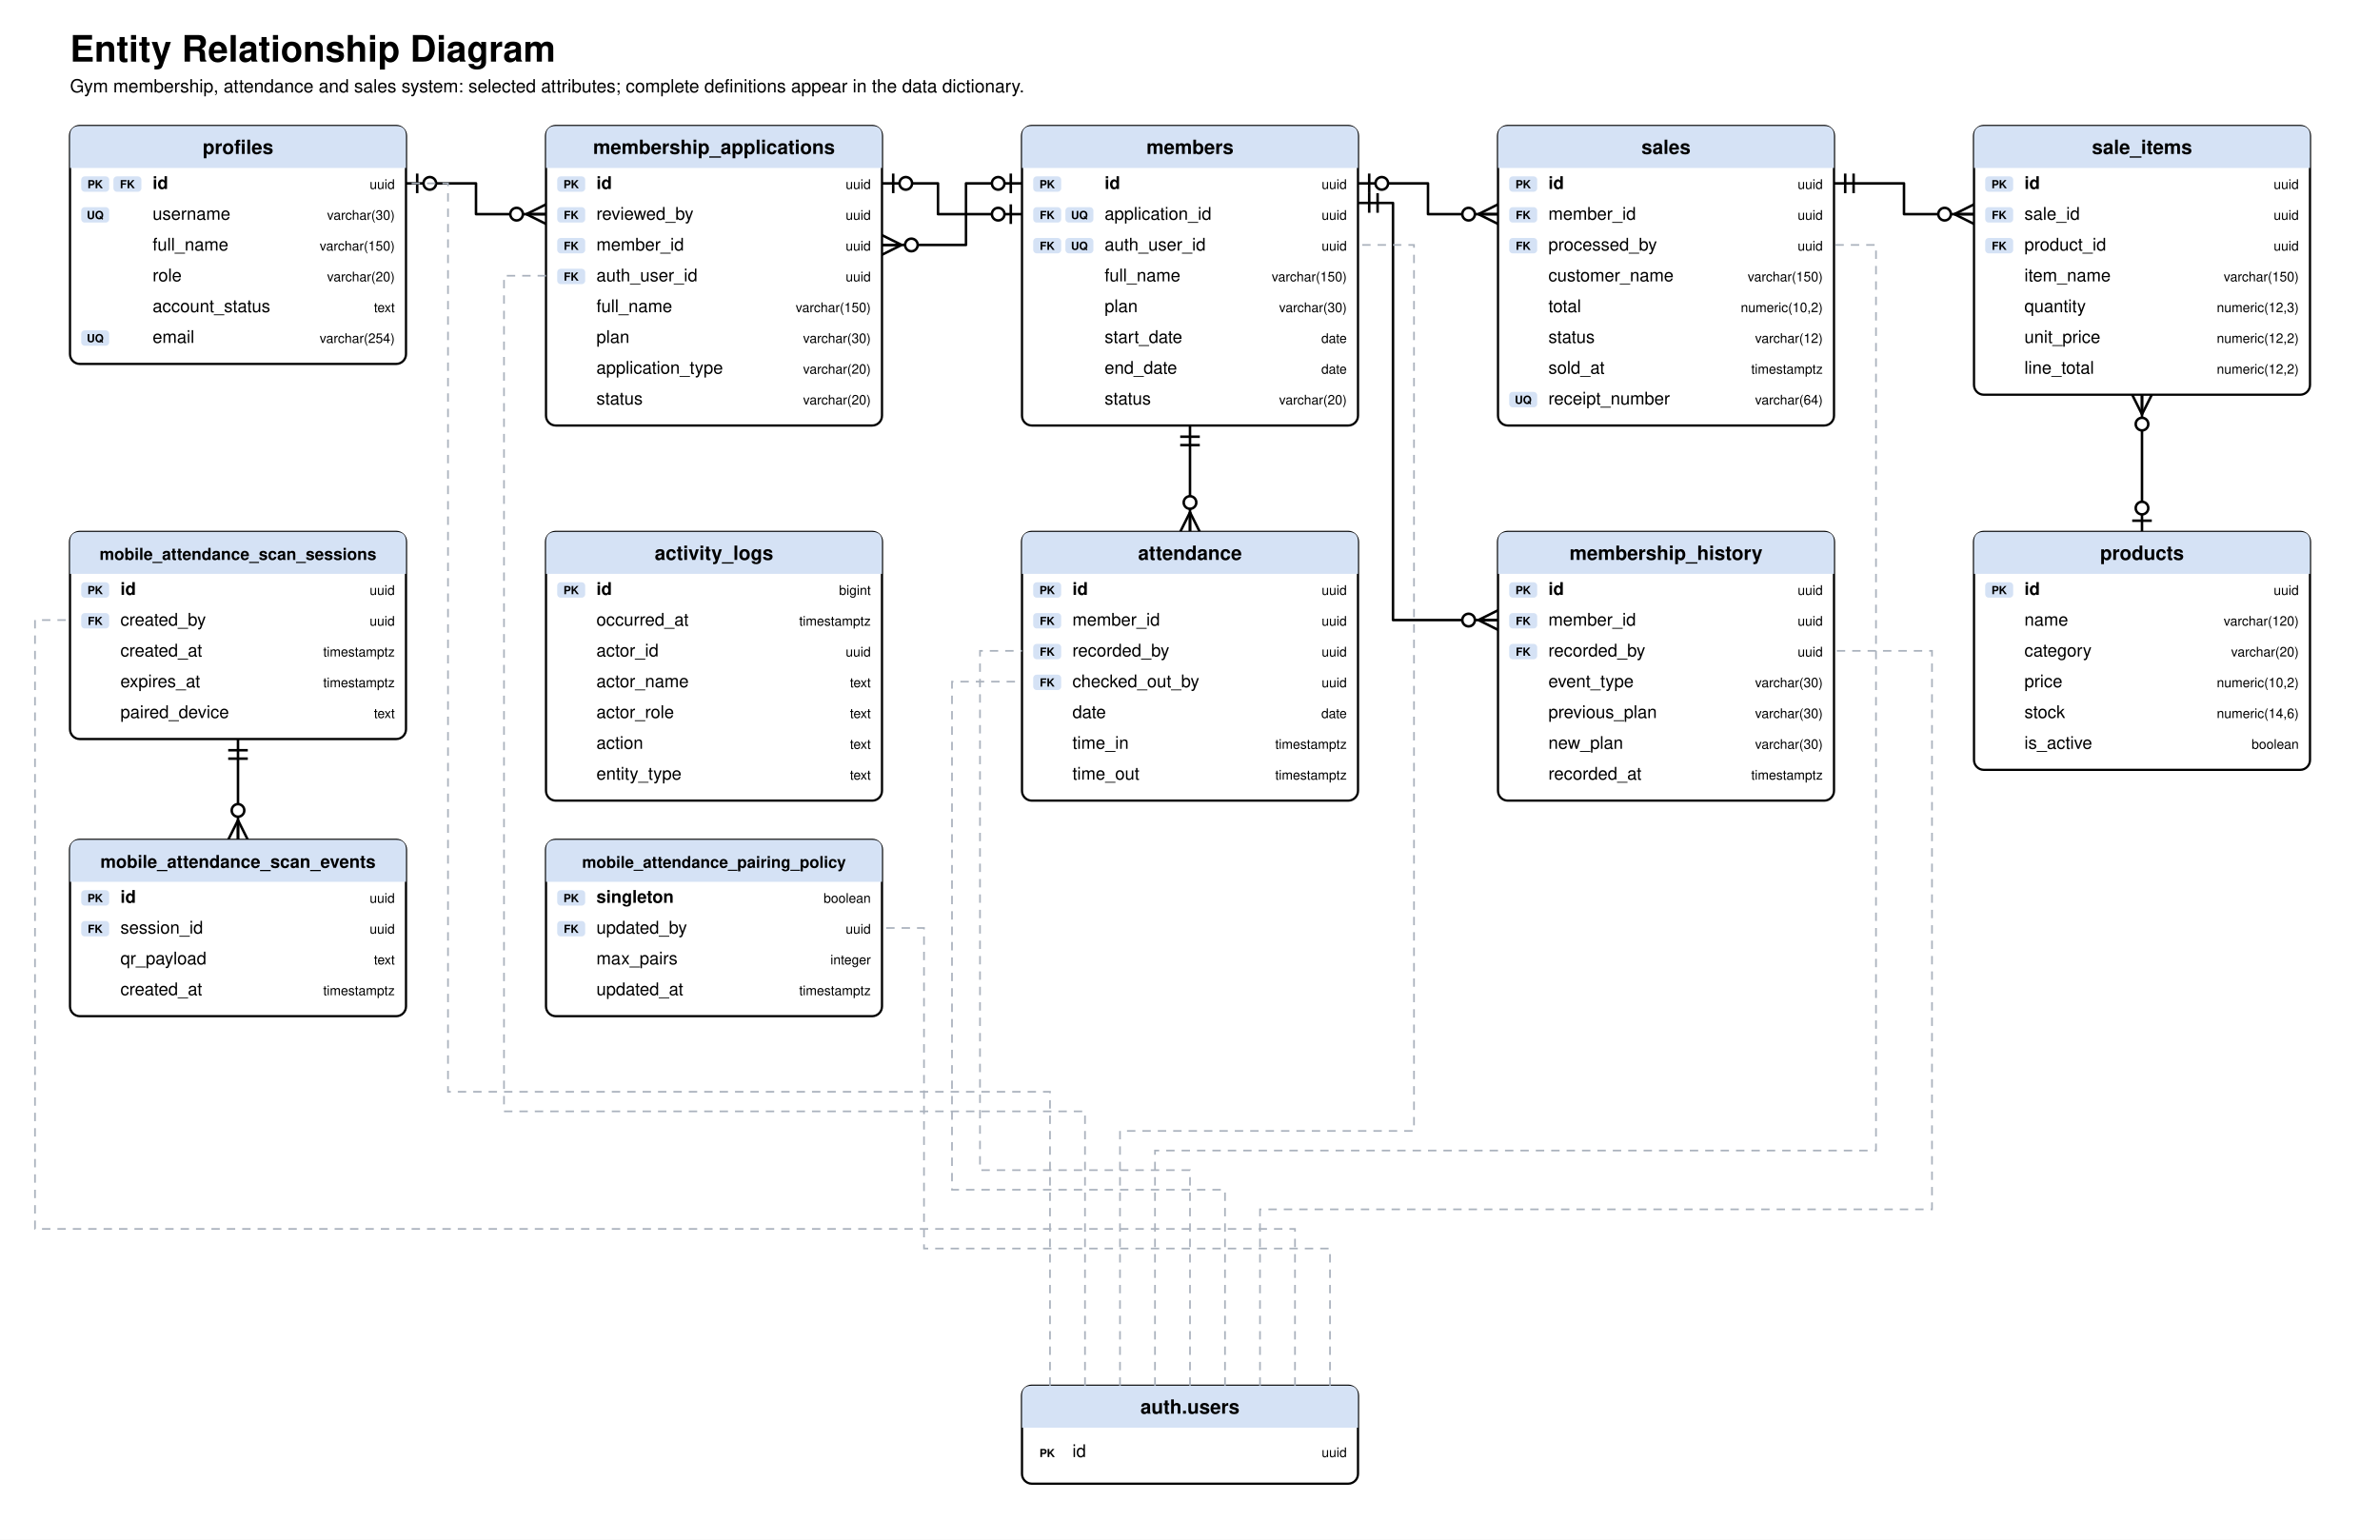
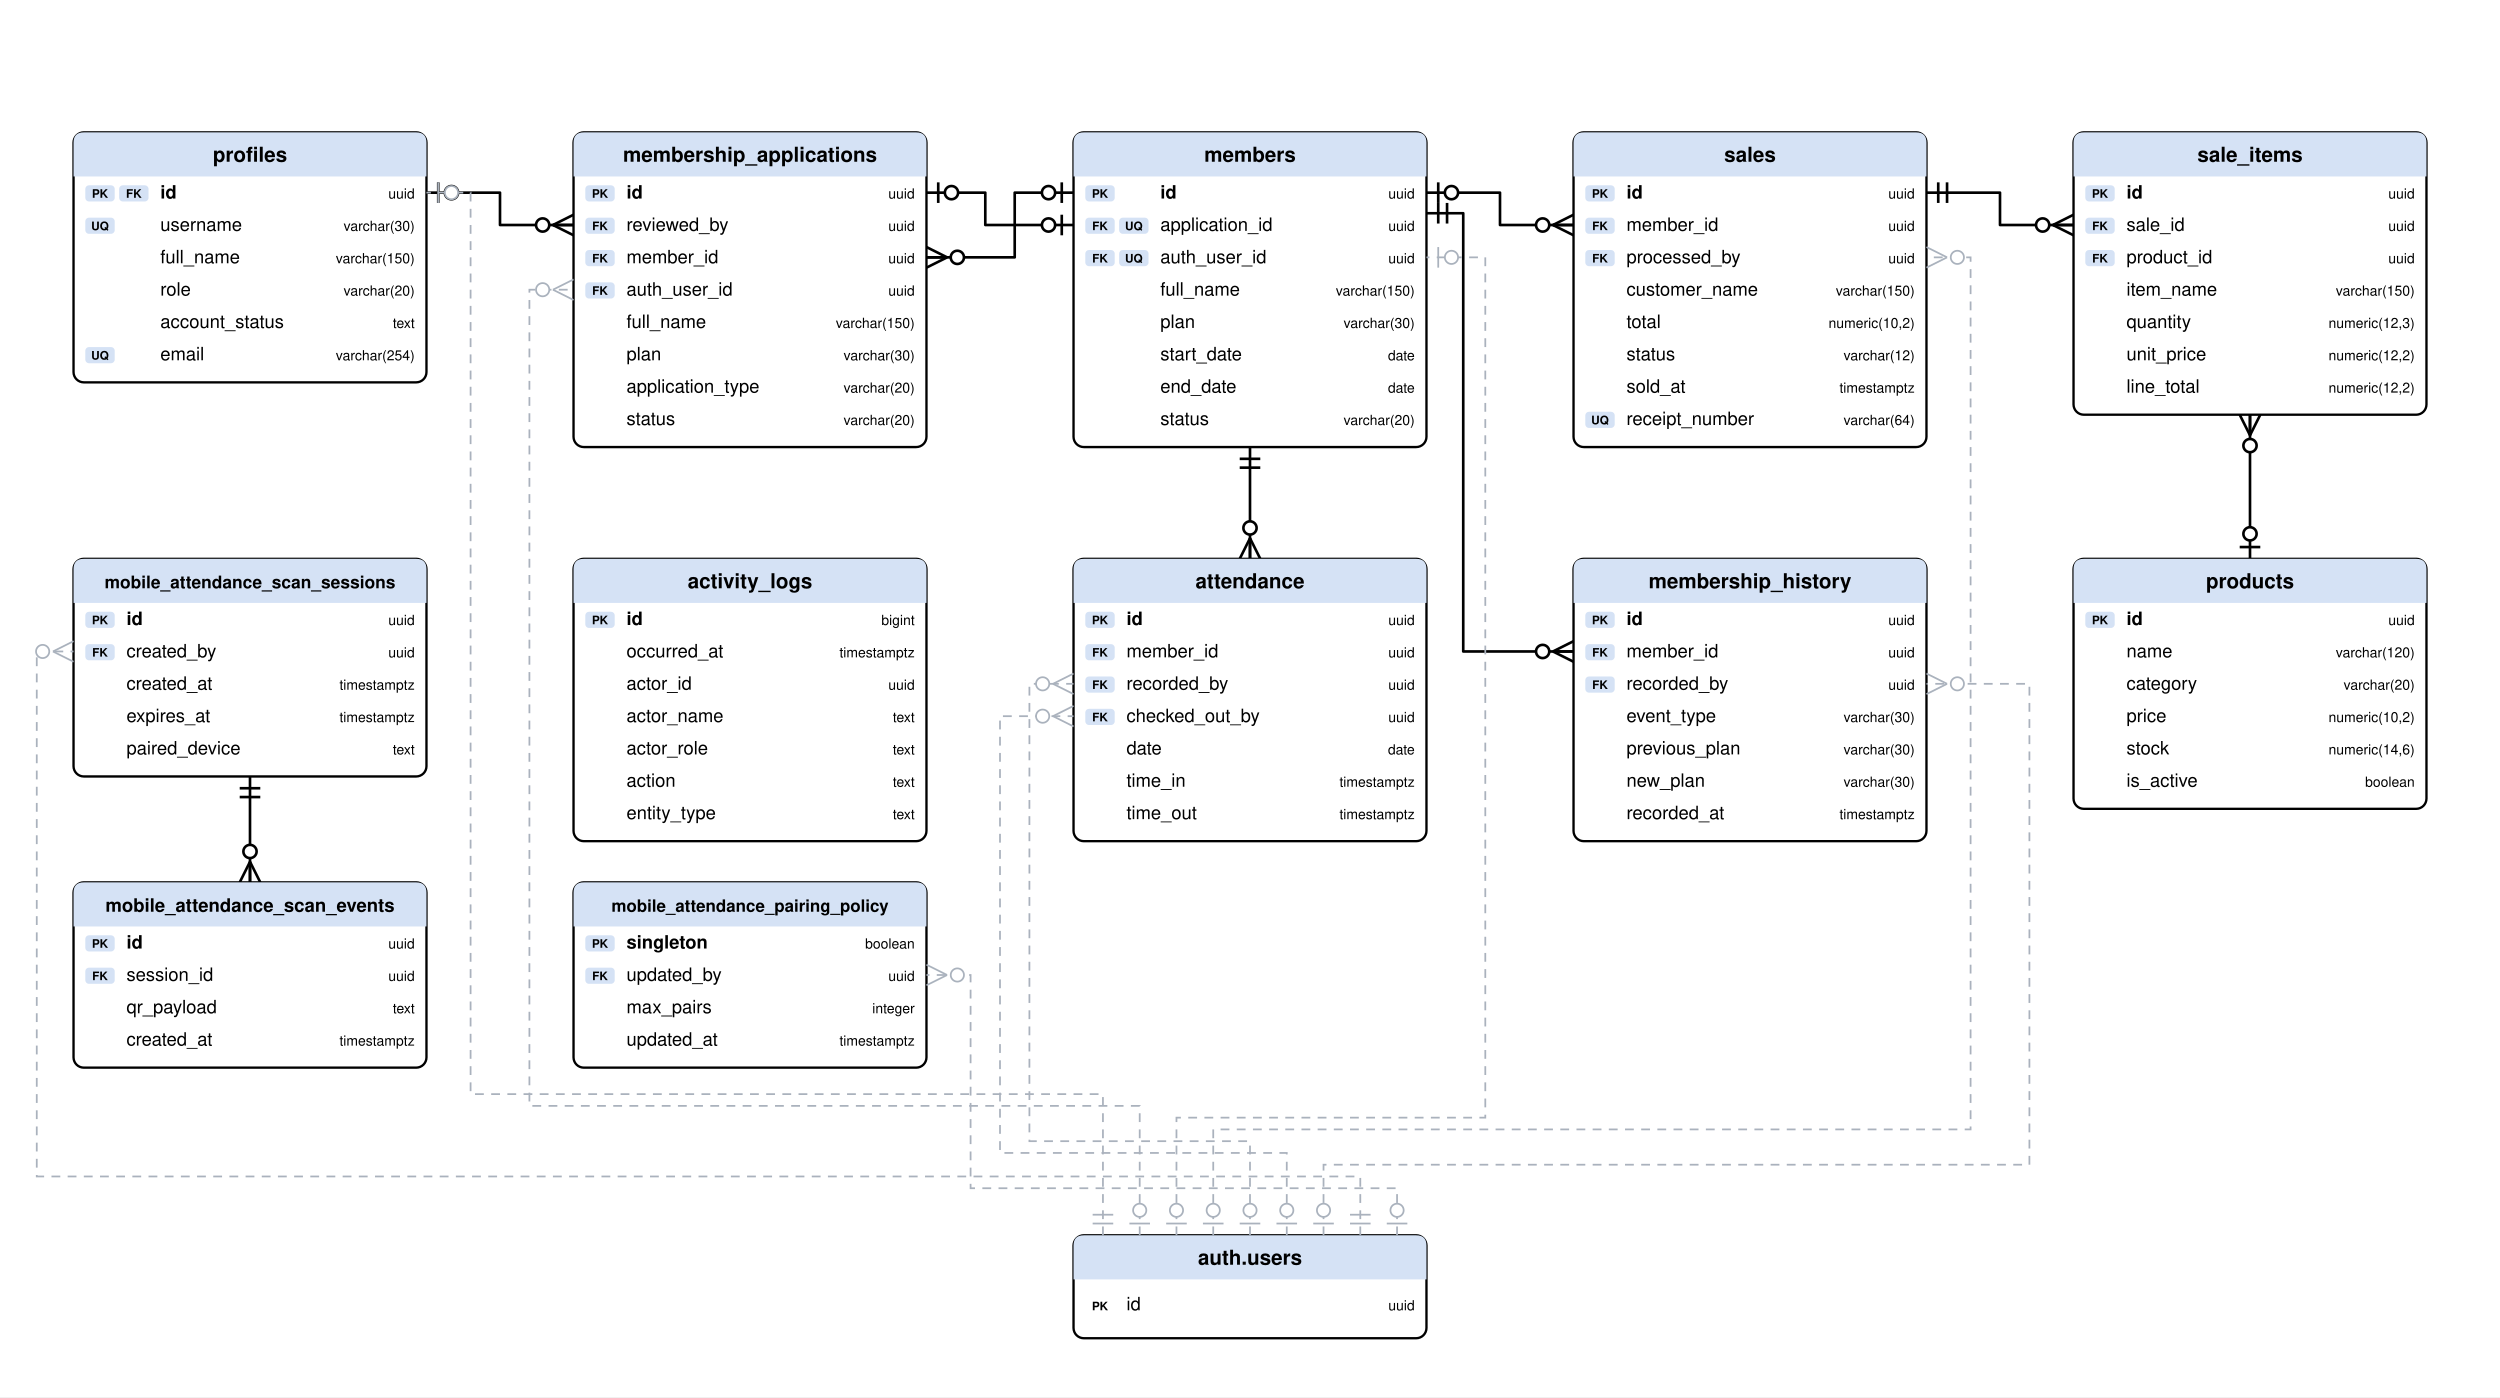
- <svg xmlns="http://www.w3.org/2000/svg" viewBox="0 0 1700 1100" width="1700" height="1100" font-family="Helvetica, Arial, DejaVu Sans, sans-serif">
-   <rect width="1700" height="1100" fill="#fff" />
-   <text x="50" y="44" font-size="26" font-weight="700" fill="#000000">Entity Relationship Diagram</text>
-   <text x="50" y="66" font-size="13" fill="#000000">Gym membership, attendance and sales system: selected attributes; complete definitions appear in the data dictionary.</text>
+ <svg xmlns="http://www.w3.org/2000/svg" viewBox="0 0 1700 950" width="1700" height="950" font-family="Helvetica, Arial, DejaVu Sans, sans-serif">
+   <rect width="1700" height="950" fill="#fff" />
  <path d="M 290 131.0 L 340 131.0 L 340 153.0 L 390 153.0" fill="none" stroke="#000000" stroke-width="1.8" stroke-linejoin="round" />
  <line x1="298.0" y1="124.0" x2="298.0" y2="138.0" stroke="#000000" stroke-width="1.8" />
  <circle cx="307.0" cy="131.0" r="4.5" fill="#fff" stroke="#000000" stroke-width="1.8" />
  <line x1="376.0" y1="153.0" x2="390.0" y2="160.0" stroke="#000000" stroke-width="1.8" />
  <line x1="376.0" y1="153.0" x2="390.0" y2="146.0" stroke="#000000" stroke-width="1.8" />
  <line x1="376.0" y1="153.0" x2="390.0" y2="153.0" stroke="#000000" stroke-width="1.8" />
  <circle cx="369.0" cy="153.0" r="4.5" fill="#fff" stroke="#000000" stroke-width="1.8" />
  <path d="M 630 131.0 L 670 131.0 L 670 153.0 L 730 153.0" fill="none" stroke="#000000" stroke-width="1.8" stroke-linejoin="round" />
  <line x1="638.0" y1="124.0" x2="638.0" y2="138.0" stroke="#000000" stroke-width="1.8" />
  <circle cx="647.0" cy="131.0" r="4.5" fill="#fff" stroke="#000000" stroke-width="1.8" />
  <line x1="722.0" y1="160.0" x2="722.0" y2="146.0" stroke="#000000" stroke-width="1.8" />
  <circle cx="713.0" cy="153.0" r="4.5" fill="#fff" stroke="#000000" stroke-width="1.8" />
  <path d="M 730 131.0 L 690 131.0 L 690 175.0 L 630 175.0" fill="none" stroke="#000000" stroke-width="1.8" stroke-linejoin="round" />
  <line x1="722.0" y1="138.0" x2="722.0" y2="124.0" stroke="#000000" stroke-width="1.8" />
  <circle cx="713.0" cy="131.0" r="4.5" fill="#fff" stroke="#000000" stroke-width="1.8" />
  <line x1="644.0" y1="175.0" x2="630.0" y2="168.0" stroke="#000000" stroke-width="1.8" />
  <line x1="644.0" y1="175.0" x2="630.0" y2="182.0" stroke="#000000" stroke-width="1.8" />
  <line x1="644.0" y1="175.0" x2="630.0" y2="175.0" stroke="#000000" stroke-width="1.8" />
  <circle cx="651.0" cy="175.0" r="4.5" fill="#fff" stroke="#000000" stroke-width="1.8" />
  <path d="M 970 131.0 L 1020 131.0 L 1020 153.0 L 1070 153.0" fill="none" stroke="#000000" stroke-width="1.8" stroke-linejoin="round" />
  <line x1="978.0" y1="124.0" x2="978.0" y2="138.0" stroke="#000000" stroke-width="1.8" />
  <circle cx="987.0" cy="131.0" r="4.5" fill="#fff" stroke="#000000" stroke-width="1.8" />
  <line x1="1056.0" y1="153.0" x2="1070.0" y2="160.0" stroke="#000000" stroke-width="1.8" />
  <line x1="1056.0" y1="153.0" x2="1070.0" y2="146.0" stroke="#000000" stroke-width="1.8" />
  <line x1="1056.0" y1="153.0" x2="1070.0" y2="153.0" stroke="#000000" stroke-width="1.8" />
  <circle cx="1049.0" cy="153.0" r="4.5" fill="#fff" stroke="#000000" stroke-width="1.8" />
  <path d="M 970 145 L 995 145 L 995 443 L 1070 443" fill="none" stroke="#000000" stroke-width="1.8" stroke-linejoin="round" />
  <line x1="978.0" y1="138" x2="978.0" y2="152" stroke="#000000" stroke-width="1.8" />
  <line x1="984.0" y1="138" x2="984.0" y2="152" stroke="#000000" stroke-width="1.8" />
  <line x1="1056.0" y1="443.0" x2="1070.0" y2="450.0" stroke="#000000" stroke-width="1.8" />
  <line x1="1056.0" y1="443.0" x2="1070.0" y2="436.0" stroke="#000000" stroke-width="1.8" />
  <line x1="1056.0" y1="443.0" x2="1070.0" y2="443.0" stroke="#000000" stroke-width="1.8" />
  <circle cx="1049.0" cy="443.0" r="4.5" fill="#fff" stroke="#000000" stroke-width="1.8" />
  <path d="M 850 304 L 850 380" fill="none" stroke="#000000" stroke-width="1.8" stroke-linejoin="round" />
  <line x1="857.0" y1="312.0" x2="843.0" y2="312.0" stroke="#000000" stroke-width="1.8" />
  <line x1="857.0" y1="318.0" x2="843.0" y2="318.0" stroke="#000000" stroke-width="1.8" />
  <line x1="850.0" y1="366.0" x2="843.0" y2="380.0" stroke="#000000" stroke-width="1.8" />
  <line x1="850.0" y1="366.0" x2="857.0" y2="380.0" stroke="#000000" stroke-width="1.8" />
  <line x1="850.0" y1="366.0" x2="850.0" y2="380.0" stroke="#000000" stroke-width="1.8" />
  <circle cx="850.0" cy="359.0" r="4.5" fill="#fff" stroke="#000000" stroke-width="1.8" />
  <path d="M 1310 131.0 L 1360 131.0 L 1360 153.0 L 1410 153.0" fill="none" stroke="#000000" stroke-width="1.8" stroke-linejoin="round" />
  <line x1="1318.0" y1="124.0" x2="1318.0" y2="138.0" stroke="#000000" stroke-width="1.8" />
  <line x1="1324.0" y1="124.0" x2="1324.0" y2="138.0" stroke="#000000" stroke-width="1.8" />
  <line x1="1396.0" y1="153.0" x2="1410.0" y2="160.0" stroke="#000000" stroke-width="1.8" />
  <line x1="1396.0" y1="153.0" x2="1410.0" y2="146.0" stroke="#000000" stroke-width="1.8" />
  <line x1="1396.0" y1="153.0" x2="1410.0" y2="153.0" stroke="#000000" stroke-width="1.8" />
  <circle cx="1389.0" cy="153.0" r="4.5" fill="#fff" stroke="#000000" stroke-width="1.8" />
  <path d="M 1530 380 L 1530 282" fill="none" stroke="#000000" stroke-width="1.8" stroke-linejoin="round" />
  <line x1="1523.0" y1="372.0" x2="1537.0" y2="372.0" stroke="#000000" stroke-width="1.8" />
  <circle cx="1530.0" cy="363.0" r="4.5" fill="#fff" stroke="#000000" stroke-width="1.8" />
  <line x1="1530.0" y1="296.0" x2="1537.0" y2="282.0" stroke="#000000" stroke-width="1.8" />
  <line x1="1530.0" y1="296.0" x2="1523.0" y2="282.0" stroke="#000000" stroke-width="1.8" />
  <line x1="1530.0" y1="296.0" x2="1530.0" y2="282.0" stroke="#000000" stroke-width="1.8" />
  <circle cx="1530.0" cy="303.0" r="4.5" fill="#fff" stroke="#000000" stroke-width="1.8" />
  <path d="M 170 528 L 170 600" fill="none" stroke="#000000" stroke-width="1.8" stroke-linejoin="round" />
  <line x1="177.0" y1="536.0" x2="163.0" y2="536.0" stroke="#000000" stroke-width="1.8" />
  <line x1="177.0" y1="542.0" x2="163.0" y2="542.0" stroke="#000000" stroke-width="1.8" />
  <line x1="170.0" y1="586.0" x2="163.0" y2="600.0" stroke="#000000" stroke-width="1.8" />
  <line x1="170.0" y1="586.0" x2="177.0" y2="600.0" stroke="#000000" stroke-width="1.8" />
  <line x1="170.0" y1="586.0" x2="170.0" y2="600.0" stroke="#000000" stroke-width="1.8" />
  <circle cx="170.0" cy="579.0" r="4.5" fill="#fff" stroke="#000000" stroke-width="1.8" />
  <rect x="53" y="93" width="240" height="170" rx="7" fill="#ffffff" opacity="0" />
  <rect x="50" y="90" width="240" height="170" rx="7" fill="#fff" stroke="#000000" stroke-width="1.6" />
  <path d="M 50 120 V 97 Q 50 90 57 90 H 283 Q 290 90 290 97 V 120 Z" fill="#d5e2f5" />
  <text x="170.0" y="110" font-size="14.0" font-weight="700" fill="#000000" text-anchor="middle">profiles</text>
  <rect x="58" y="126" width="20" height="11" rx="2.5" fill="#d5e2f5" />
  <text x="68" y="134.5" font-size="8" font-weight="700" fill="#000000" text-anchor="middle">PK</text>
  <rect x="81" y="126" width="20" height="11" rx="2.5" fill="#d5e2f5" />
  <text x="91" y="134.5" font-size="8" font-weight="700" fill="#000000" text-anchor="middle">FK</text>
  <text x="109" y="135" font-size="12.5" font-weight="700" fill="#000000">id</text>
  <text x="282" y="135" font-size="9.5" fill="#000000" text-anchor="end">uuid</text>
  <rect x="51" y="142" width="238" height="22" fill="#ffffff" />
  <rect x="58" y="148" width="20" height="11" rx="2.5" fill="#d5e2f5" />
  <text x="68" y="156.5" font-size="8" font-weight="700" fill="#000000" text-anchor="middle">UQ</text>
  <text x="109" y="157" font-size="12.5" font-weight="400" fill="#000000">username</text>
  <text x="282" y="157" font-size="9.5" fill="#000000" text-anchor="end">varchar(30)</text>
  <text x="109" y="179" font-size="12.5" font-weight="400" fill="#000000">full_name</text>
  <text x="282" y="179" font-size="9.5" fill="#000000" text-anchor="end">varchar(150)</text>
  <rect x="51" y="186" width="238" height="22" fill="#ffffff" />
  <text x="109" y="201" font-size="12.5" font-weight="400" fill="#000000">role</text>
  <text x="282" y="201" font-size="9.5" fill="#000000" text-anchor="end">varchar(20)</text>
  <text x="109" y="223" font-size="12.5" font-weight="400" fill="#000000">account_status</text>
  <text x="282" y="223" font-size="9.5" fill="#000000" text-anchor="end">text</text>
  <rect x="51" y="230" width="238" height="22" fill="#ffffff" />
  <text x="109" y="245" font-size="12.5" font-weight="400" fill="#000000">email</text>
  <text x="282" y="245" font-size="9.5" fill="#000000" text-anchor="end">varchar(254)</text>
  <rect x="393" y="93" width="240" height="214" rx="7" fill="#ffffff" opacity="0" />
  <rect x="390" y="90" width="240" height="214" rx="7" fill="#fff" stroke="#000000" stroke-width="1.6" />
  <path d="M 390 120 V 97 Q 390 90 397 90 H 623 Q 630 90 630 97 V 120 Z" fill="#d5e2f5" />
  <text x="510.0" y="110" font-size="14.0" font-weight="700" fill="#000000" text-anchor="middle">membership_applications</text>
  <rect x="398" y="126" width="20" height="11" rx="2.5" fill="#d5e2f5" />
  <text x="408" y="134.5" font-size="8" font-weight="700" fill="#000000" text-anchor="middle">PK</text>
  <text x="426" y="135" font-size="12.5" font-weight="700" fill="#000000">id</text>
  <text x="622" y="135" font-size="9.5" fill="#000000" text-anchor="end">uuid</text>
  <rect x="391" y="142" width="238" height="22" fill="#ffffff" />
  <rect x="398" y="148" width="20" height="11" rx="2.5" fill="#d5e2f5" />
  <text x="408" y="156.5" font-size="8" font-weight="700" fill="#000000" text-anchor="middle">FK</text>
  <text x="426" y="157" font-size="12.5" font-weight="400" fill="#000000">reviewed_by</text>
  <text x="622" y="157" font-size="9.5" fill="#000000" text-anchor="end">uuid</text>
  <rect x="398" y="170" width="20" height="11" rx="2.5" fill="#d5e2f5" />
  <text x="408" y="178.5" font-size="8" font-weight="700" fill="#000000" text-anchor="middle">FK</text>
  <text x="426" y="179" font-size="12.5" font-weight="400" fill="#000000">member_id</text>
  <text x="622" y="179" font-size="9.5" fill="#000000" text-anchor="end">uuid</text>
  <rect x="391" y="186" width="238" height="22" fill="#ffffff" />
  <rect x="398" y="192" width="20" height="11" rx="2.5" fill="#d5e2f5" />
  <text x="408" y="200.5" font-size="8" font-weight="700" fill="#000000" text-anchor="middle">FK</text>
  <text x="426" y="201" font-size="12.5" font-weight="400" fill="#000000">auth_user_id</text>
  <text x="622" y="201" font-size="9.5" fill="#000000" text-anchor="end">uuid</text>
  <text x="426" y="223" font-size="12.5" font-weight="400" fill="#000000">full_name</text>
  <text x="622" y="223" font-size="9.5" fill="#000000" text-anchor="end">varchar(150)</text>
  <rect x="391" y="230" width="238" height="22" fill="#ffffff" />
  <text x="426" y="245" font-size="12.5" font-weight="400" fill="#000000">plan</text>
  <text x="622" y="245" font-size="9.5" fill="#000000" text-anchor="end">varchar(30)</text>
  <text x="426" y="267" font-size="12.5" font-weight="400" fill="#000000">application_type</text>
  <text x="622" y="267" font-size="9.5" fill="#000000" text-anchor="end">varchar(20)</text>
  <rect x="391" y="274" width="238" height="22" fill="#ffffff" />
  <text x="426" y="289" font-size="12.5" font-weight="400" fill="#000000">status</text>
  <text x="622" y="289" font-size="9.5" fill="#000000" text-anchor="end">varchar(20)</text>
  <rect x="733" y="93" width="240" height="214" rx="7" fill="#ffffff" opacity="0" />
  <rect x="730" y="90" width="240" height="214" rx="7" fill="#fff" stroke="#000000" stroke-width="1.6" />
  <path d="M 730 120 V 97 Q 730 90 737 90 H 963 Q 970 90 970 97 V 120 Z" fill="#d5e2f5" />
  <text x="850.0" y="110" font-size="14.0" font-weight="700" fill="#000000" text-anchor="middle">members</text>
  <rect x="738" y="126" width="20" height="11" rx="2.5" fill="#d5e2f5" />
  <text x="748" y="134.5" font-size="8" font-weight="700" fill="#000000" text-anchor="middle">PK</text>
  <text x="789" y="135" font-size="12.5" font-weight="700" fill="#000000">id</text>
  <text x="962" y="135" font-size="9.5" fill="#000000" text-anchor="end">uuid</text>
  <rect x="731" y="142" width="238" height="22" fill="#ffffff" />
  <rect x="738" y="148" width="20" height="11" rx="2.5" fill="#d5e2f5" />
  <text x="748" y="156.5" font-size="8" font-weight="700" fill="#000000" text-anchor="middle">FK</text>
  <rect x="761" y="148" width="20" height="11" rx="2.5" fill="#d5e2f5" />
  <text x="771" y="156.5" font-size="8" font-weight="700" fill="#000000" text-anchor="middle">UQ</text>
  <text x="789" y="157" font-size="12.5" font-weight="400" fill="#000000">application_id</text>
  <text x="962" y="157" font-size="9.5" fill="#000000" text-anchor="end">uuid</text>
  <rect x="738" y="170" width="20" height="11" rx="2.5" fill="#d5e2f5" />
  <text x="748" y="178.5" font-size="8" font-weight="700" fill="#000000" text-anchor="middle">FK</text>
  <text x="789" y="179" font-size="12.5" font-weight="400" fill="#000000">auth_user_id</text>
  <text x="962" y="179" font-size="9.5" fill="#000000" text-anchor="end">uuid</text>
  <rect x="731" y="186" width="238" height="22" fill="#ffffff" />
  <text x="789" y="201" font-size="12.5" font-weight="400" fill="#000000">full_name</text>
  <text x="962" y="201" font-size="9.5" fill="#000000" text-anchor="end">varchar(150)</text>
  <text x="789" y="223" font-size="12.5" font-weight="400" fill="#000000">plan</text>
  <text x="962" y="223" font-size="9.5" fill="#000000" text-anchor="end">varchar(30)</text>
  <rect x="731" y="230" width="238" height="22" fill="#ffffff" />
  <text x="789" y="245" font-size="12.5" font-weight="400" fill="#000000">start_date</text>
  <text x="962" y="245" font-size="9.5" fill="#000000" text-anchor="end">date</text>
  <text x="789" y="267" font-size="12.5" font-weight="400" fill="#000000">end_date</text>
  <text x="962" y="267" font-size="9.5" fill="#000000" text-anchor="end">date</text>
  <rect x="731" y="274" width="238" height="22" fill="#ffffff" />
  <text x="789" y="289" font-size="12.5" font-weight="400" fill="#000000">status</text>
  <text x="962" y="289" font-size="9.5" fill="#000000" text-anchor="end">varchar(20)</text>
  <rect x="1073" y="93" width="240" height="214" rx="7" fill="#ffffff" opacity="0" />
  <rect x="1070" y="90" width="240" height="214" rx="7" fill="#fff" stroke="#000000" stroke-width="1.6" />
  <path d="M 1070 120 V 97 Q 1070 90 1077 90 H 1303 Q 1310 90 1310 97 V 120 Z" fill="#d5e2f5" />
  <text x="1190.0" y="110" font-size="14.0" font-weight="700" fill="#000000" text-anchor="middle">sales</text>
  <rect x="1078" y="126" width="20" height="11" rx="2.5" fill="#d5e2f5" />
  <text x="1088" y="134.5" font-size="8" font-weight="700" fill="#000000" text-anchor="middle">PK</text>
  <text x="1106" y="135" font-size="12.5" font-weight="700" fill="#000000">id</text>
  <text x="1302" y="135" font-size="9.5" fill="#000000" text-anchor="end">uuid</text>
  <rect x="1071" y="142" width="238" height="22" fill="#ffffff" />
  <rect x="1078" y="148" width="20" height="11" rx="2.5" fill="#d5e2f5" />
  <text x="1088" y="156.5" font-size="8" font-weight="700" fill="#000000" text-anchor="middle">FK</text>
  <text x="1106" y="157" font-size="12.5" font-weight="400" fill="#000000">member_id</text>
  <text x="1302" y="157" font-size="9.5" fill="#000000" text-anchor="end">uuid</text>
  <rect x="1078" y="170" width="20" height="11" rx="2.5" fill="#d5e2f5" />
  <text x="1088" y="178.5" font-size="8" font-weight="700" fill="#000000" text-anchor="middle">FK</text>
  <text x="1106" y="179" font-size="12.5" font-weight="400" fill="#000000">processed_by</text>
  <text x="1302" y="179" font-size="9.5" fill="#000000" text-anchor="end">uuid</text>
  <rect x="1071" y="186" width="238" height="22" fill="#ffffff" />
  <text x="1106" y="201" font-size="12.5" font-weight="400" fill="#000000">customer_name</text>
  <text x="1302" y="201" font-size="9.5" fill="#000000" text-anchor="end">varchar(150)</text>
  <text x="1106" y="223" font-size="12.5" font-weight="400" fill="#000000">total</text>
  <text x="1302" y="223" font-size="9.5" fill="#000000" text-anchor="end">numeric(10,2)</text>
  <rect x="1071" y="230" width="238" height="22" fill="#ffffff" />
  <text x="1106" y="245" font-size="12.5" font-weight="400" fill="#000000">status</text>
  <text x="1302" y="245" font-size="9.5" fill="#000000" text-anchor="end">varchar(12)</text>
  <text x="1106" y="267" font-size="12.5" font-weight="400" fill="#000000">sold_at</text>
  <text x="1302" y="267" font-size="9.5" fill="#000000" text-anchor="end">timestamptz</text>
  <rect x="1071" y="274" width="238" height="22" fill="#ffffff" />
  <text x="1106" y="289" font-size="12.5" font-weight="400" fill="#000000">receipt_number</text>
  <text x="1302" y="289" font-size="9.5" fill="#000000" text-anchor="end">varchar(64)</text>
  <rect x="1413" y="93" width="240" height="192" rx="7" fill="#ffffff" opacity="0" />
  <rect x="1410" y="90" width="240" height="192" rx="7" fill="#fff" stroke="#000000" stroke-width="1.6" />
  <path d="M 1410 120 V 97 Q 1410 90 1417 90 H 1643 Q 1650 90 1650 97 V 120 Z" fill="#d5e2f5" />
  <text x="1530.0" y="110" font-size="14.0" font-weight="700" fill="#000000" text-anchor="middle">sale_items</text>
  <rect x="1418" y="126" width="20" height="11" rx="2.5" fill="#d5e2f5" />
  <text x="1428" y="134.5" font-size="8" font-weight="700" fill="#000000" text-anchor="middle">PK</text>
  <text x="1446" y="135" font-size="12.5" font-weight="700" fill="#000000">id</text>
  <text x="1642" y="135" font-size="9.5" fill="#000000" text-anchor="end">uuid</text>
  <rect x="1411" y="142" width="238" height="22" fill="#ffffff" />
  <rect x="1418" y="148" width="20" height="11" rx="2.5" fill="#d5e2f5" />
  <text x="1428" y="156.5" font-size="8" font-weight="700" fill="#000000" text-anchor="middle">FK</text>
  <text x="1446" y="157" font-size="12.5" font-weight="400" fill="#000000">sale_id</text>
  <text x="1642" y="157" font-size="9.5" fill="#000000" text-anchor="end">uuid</text>
  <rect x="1418" y="170" width="20" height="11" rx="2.5" fill="#d5e2f5" />
  <text x="1428" y="178.5" font-size="8" font-weight="700" fill="#000000" text-anchor="middle">FK</text>
  <text x="1446" y="179" font-size="12.5" font-weight="400" fill="#000000">product_id</text>
  <text x="1642" y="179" font-size="9.5" fill="#000000" text-anchor="end">uuid</text>
  <rect x="1411" y="186" width="238" height="22" fill="#ffffff" />
  <text x="1446" y="201" font-size="12.5" font-weight="400" fill="#000000">item_name</text>
  <text x="1642" y="201" font-size="9.5" fill="#000000" text-anchor="end">varchar(150)</text>
  <text x="1446" y="223" font-size="12.5" font-weight="400" fill="#000000">quantity</text>
  <text x="1642" y="223" font-size="9.5" fill="#000000" text-anchor="end">numeric(12,3)</text>
  <rect x="1411" y="230" width="238" height="22" fill="#ffffff" />
  <text x="1446" y="245" font-size="12.5" font-weight="400" fill="#000000">unit_price</text>
  <text x="1642" y="245" font-size="9.5" fill="#000000" text-anchor="end">numeric(12,2)</text>
  <text x="1446" y="267" font-size="12.5" font-weight="400" fill="#000000">line_total</text>
  <text x="1642" y="267" font-size="9.5" fill="#000000" text-anchor="end">numeric(12,2)</text>
  <rect x="393" y="383" width="240" height="192" rx="7" fill="#ffffff" opacity="0" />
  <rect x="390" y="380" width="240" height="192" rx="7" fill="#fff" stroke="#000000" stroke-width="1.6" />
  <path d="M 390 410 V 387 Q 390 380 397 380 H 623 Q 630 380 630 387 V 410 Z" fill="#d5e2f5" />
  <text x="510.0" y="400" font-size="14.0" font-weight="700" fill="#000000" text-anchor="middle">activity_logs</text>
  <rect x="398" y="416" width="20" height="11" rx="2.5" fill="#d5e2f5" />
  <text x="408" y="424.5" font-size="8" font-weight="700" fill="#000000" text-anchor="middle">PK</text>
  <text x="426" y="425" font-size="12.5" font-weight="700" fill="#000000">id</text>
  <text x="622" y="425" font-size="9.5" fill="#000000" text-anchor="end">bigint</text>
  <rect x="391" y="432" width="238" height="22" fill="#ffffff" />
  <text x="426" y="447" font-size="12.5" font-weight="400" fill="#000000">occurred_at</text>
  <text x="622" y="447" font-size="9.5" fill="#000000" text-anchor="end">timestamptz</text>
  <text x="426" y="469" font-size="12.5" font-weight="400" fill="#000000">actor_id</text>
  <text x="622" y="469" font-size="9.5" fill="#000000" text-anchor="end">uuid</text>
  <rect x="391" y="476" width="238" height="22" fill="#ffffff" />
  <text x="426" y="491" font-size="12.5" font-weight="400" fill="#000000">actor_name</text>
  <text x="622" y="491" font-size="9.5" fill="#000000" text-anchor="end">text</text>
  <text x="426" y="513" font-size="12.5" font-weight="400" fill="#000000">actor_role</text>
  <text x="622" y="513" font-size="9.5" fill="#000000" text-anchor="end">text</text>
  <rect x="391" y="520" width="238" height="22" fill="#ffffff" />
  <text x="426" y="535" font-size="12.5" font-weight="400" fill="#000000">action</text>
  <text x="622" y="535" font-size="9.5" fill="#000000" text-anchor="end">text</text>
  <text x="426" y="557" font-size="12.5" font-weight="400" fill="#000000">entity_type</text>
  <text x="622" y="557" font-size="9.5" fill="#000000" text-anchor="end">text</text>
  <rect x="733" y="383" width="240" height="192" rx="7" fill="#ffffff" opacity="0" />
  <rect x="730" y="380" width="240" height="192" rx="7" fill="#fff" stroke="#000000" stroke-width="1.6" />
  <path d="M 730 410 V 387 Q 730 380 737 380 H 963 Q 970 380 970 387 V 410 Z" fill="#d5e2f5" />
  <text x="850.0" y="400" font-size="14.0" font-weight="700" fill="#000000" text-anchor="middle">attendance</text>
  <rect x="738" y="416" width="20" height="11" rx="2.5" fill="#d5e2f5" />
  <text x="748" y="424.5" font-size="8" font-weight="700" fill="#000000" text-anchor="middle">PK</text>
  <text x="766" y="425" font-size="12.5" font-weight="700" fill="#000000">id</text>
  <text x="962" y="425" font-size="9.5" fill="#000000" text-anchor="end">uuid</text>
  <rect x="731" y="432" width="238" height="22" fill="#ffffff" />
  <rect x="738" y="438" width="20" height="11" rx="2.5" fill="#d5e2f5" />
  <text x="748" y="446.5" font-size="8" font-weight="700" fill="#000000" text-anchor="middle">FK</text>
  <text x="766" y="447" font-size="12.5" font-weight="400" fill="#000000">member_id</text>
  <text x="962" y="447" font-size="9.5" fill="#000000" text-anchor="end">uuid</text>
  <rect x="738" y="460" width="20" height="11" rx="2.5" fill="#d5e2f5" />
  <text x="748" y="468.5" font-size="8" font-weight="700" fill="#000000" text-anchor="middle">FK</text>
  <text x="766" y="469" font-size="12.5" font-weight="400" fill="#000000">recorded_by</text>
  <text x="962" y="469" font-size="9.5" fill="#000000" text-anchor="end">uuid</text>
  <rect x="731" y="476" width="238" height="22" fill="#ffffff" />
  <rect x="738" y="482" width="20" height="11" rx="2.5" fill="#d5e2f5" />
  <text x="748" y="490.5" font-size="8" font-weight="700" fill="#000000" text-anchor="middle">FK</text>
  <text x="766" y="491" font-size="12.5" font-weight="400" fill="#000000">checked_out_by</text>
  <text x="962" y="491" font-size="9.5" fill="#000000" text-anchor="end">uuid</text>
  <text x="766" y="513" font-size="12.5" font-weight="400" fill="#000000">date</text>
  <text x="962" y="513" font-size="9.5" fill="#000000" text-anchor="end">date</text>
  <rect x="731" y="520" width="238" height="22" fill="#ffffff" />
  <text x="766" y="535" font-size="12.5" font-weight="400" fill="#000000">time_in</text>
  <text x="962" y="535" font-size="9.5" fill="#000000" text-anchor="end">timestamptz</text>
  <text x="766" y="557" font-size="12.5" font-weight="400" fill="#000000">time_out</text>
  <text x="962" y="557" font-size="9.5" fill="#000000" text-anchor="end">timestamptz</text>
  <rect x="1073" y="383" width="240" height="192" rx="7" fill="#ffffff" opacity="0" />
  <rect x="1070" y="380" width="240" height="192" rx="7" fill="#fff" stroke="#000000" stroke-width="1.6" />
  <path d="M 1070 410 V 387 Q 1070 380 1077 380 H 1303 Q 1310 380 1310 387 V 410 Z" fill="#d5e2f5" />
  <text x="1190.0" y="400" font-size="14.0" font-weight="700" fill="#000000" text-anchor="middle">membership_history</text>
  <rect x="1078" y="416" width="20" height="11" rx="2.5" fill="#d5e2f5" />
  <text x="1088" y="424.5" font-size="8" font-weight="700" fill="#000000" text-anchor="middle">PK</text>
  <text x="1106" y="425" font-size="12.5" font-weight="700" fill="#000000">id</text>
  <text x="1302" y="425" font-size="9.5" fill="#000000" text-anchor="end">uuid</text>
  <rect x="1071" y="432" width="238" height="22" fill="#ffffff" />
  <rect x="1078" y="438" width="20" height="11" rx="2.5" fill="#d5e2f5" />
  <text x="1088" y="446.5" font-size="8" font-weight="700" fill="#000000" text-anchor="middle">FK</text>
  <text x="1106" y="447" font-size="12.5" font-weight="400" fill="#000000">member_id</text>
  <text x="1302" y="447" font-size="9.5" fill="#000000" text-anchor="end">uuid</text>
  <rect x="1078" y="460" width="20" height="11" rx="2.5" fill="#d5e2f5" />
  <text x="1088" y="468.5" font-size="8" font-weight="700" fill="#000000" text-anchor="middle">FK</text>
  <text x="1106" y="469" font-size="12.5" font-weight="400" fill="#000000">recorded_by</text>
  <text x="1302" y="469" font-size="9.5" fill="#000000" text-anchor="end">uuid</text>
  <rect x="1071" y="476" width="238" height="22" fill="#ffffff" />
  <text x="1106" y="491" font-size="12.5" font-weight="400" fill="#000000">event_type</text>
  <text x="1302" y="491" font-size="9.5" fill="#000000" text-anchor="end">varchar(30)</text>
  <text x="1106" y="513" font-size="12.5" font-weight="400" fill="#000000">previous_plan</text>
  <text x="1302" y="513" font-size="9.5" fill="#000000" text-anchor="end">varchar(30)</text>
  <rect x="1071" y="520" width="238" height="22" fill="#ffffff" />
  <text x="1106" y="535" font-size="12.5" font-weight="400" fill="#000000">new_plan</text>
  <text x="1302" y="535" font-size="9.5" fill="#000000" text-anchor="end">varchar(30)</text>
  <text x="1106" y="557" font-size="12.5" font-weight="400" fill="#000000">recorded_at</text>
  <text x="1302" y="557" font-size="9.5" fill="#000000" text-anchor="end">timestamptz</text>
  <rect x="1413" y="383" width="240" height="170" rx="7" fill="#ffffff" opacity="0" />
  <rect x="1410" y="380" width="240" height="170" rx="7" fill="#fff" stroke="#000000" stroke-width="1.6" />
  <path d="M 1410 410 V 387 Q 1410 380 1417 380 H 1643 Q 1650 380 1650 387 V 410 Z" fill="#d5e2f5" />
  <text x="1530.0" y="400" font-size="14.0" font-weight="700" fill="#000000" text-anchor="middle">products</text>
  <rect x="1418" y="416" width="20" height="11" rx="2.5" fill="#d5e2f5" />
  <text x="1428" y="424.5" font-size="8" font-weight="700" fill="#000000" text-anchor="middle">PK</text>
  <text x="1446" y="425" font-size="12.5" font-weight="700" fill="#000000">id</text>
  <text x="1642" y="425" font-size="9.5" fill="#000000" text-anchor="end">uuid</text>
  <rect x="1411" y="432" width="238" height="22" fill="#ffffff" />
  <text x="1446" y="447" font-size="12.5" font-weight="400" fill="#000000">name</text>
  <text x="1642" y="447" font-size="9.5" fill="#000000" text-anchor="end">varchar(120)</text>
  <text x="1446" y="469" font-size="12.5" font-weight="400" fill="#000000">category</text>
  <text x="1642" y="469" font-size="9.5" fill="#000000" text-anchor="end">varchar(20)</text>
  <rect x="1411" y="476" width="238" height="22" fill="#ffffff" />
  <text x="1446" y="491" font-size="12.5" font-weight="400" fill="#000000">price</text>
  <text x="1642" y="491" font-size="9.5" fill="#000000" text-anchor="end">numeric(10,2)</text>
  <text x="1446" y="513" font-size="12.5" font-weight="400" fill="#000000">stock</text>
  <text x="1642" y="513" font-size="9.5" fill="#000000" text-anchor="end">numeric(14,6)</text>
  <rect x="1411" y="520" width="238" height="22" fill="#ffffff" />
  <text x="1446" y="535" font-size="12.5" font-weight="400" fill="#000000">is_active</text>
  <text x="1642" y="535" font-size="9.5" fill="#000000" text-anchor="end">boolean</text>
  <rect x="53" y="383" width="240" height="148" rx="7" fill="#ffffff" opacity="0" />
  <rect x="50" y="380" width="240" height="148" rx="7" fill="#fff" stroke="#000000" stroke-width="1.6" />
  <path d="M 50 410 V 387 Q 50 380 57 380 H 283 Q 290 380 290 387 V 410 Z" fill="#d5e2f5" />
  <text x="170.0" y="400" font-size="11.8" font-weight="700" fill="#000000" text-anchor="middle">mobile_attendance_scan_sessions</text>
  <rect x="58" y="416" width="20" height="11" rx="2.5" fill="#d5e2f5" />
  <text x="68" y="424.5" font-size="8" font-weight="700" fill="#000000" text-anchor="middle">PK</text>
  <text x="86" y="425" font-size="12.5" font-weight="700" fill="#000000">id</text>
  <text x="282" y="425" font-size="9.5" fill="#000000" text-anchor="end">uuid</text>
  <rect x="51" y="432" width="238" height="22" fill="#ffffff" />
  <rect x="58" y="438" width="20" height="11" rx="2.5" fill="#d5e2f5" />
  <text x="68" y="446.5" font-size="8" font-weight="700" fill="#000000" text-anchor="middle">FK</text>
  <text x="86" y="447" font-size="12.5" font-weight="400" fill="#000000">created_by</text>
  <text x="282" y="447" font-size="9.5" fill="#000000" text-anchor="end">uuid</text>
  <text x="86" y="469" font-size="12.5" font-weight="400" fill="#000000">created_at</text>
  <text x="282" y="469" font-size="9.5" fill="#000000" text-anchor="end">timestamptz</text>
  <rect x="51" y="476" width="238" height="22" fill="#ffffff" />
  <text x="86" y="491" font-size="12.5" font-weight="400" fill="#000000">expires_at</text>
  <text x="282" y="491" font-size="9.5" fill="#000000" text-anchor="end">timestamptz</text>
  <text x="86" y="513" font-size="12.5" font-weight="400" fill="#000000">paired_device</text>
  <text x="282" y="513" font-size="9.5" fill="#000000" text-anchor="end">text</text>
  <rect x="53" y="603" width="240" height="126" rx="7" fill="#ffffff" opacity="0" />
  <rect x="50" y="600" width="240" height="126" rx="7" fill="#fff" stroke="#000000" stroke-width="1.6" />
  <path d="M 50 630 V 607 Q 50 600 57 600 H 283 Q 290 600 290 607 V 630 Z" fill="#d5e2f5" />
  <text x="170.0" y="620" font-size="12.6" font-weight="700" fill="#000000" text-anchor="middle">mobile_attendance_scan_events</text>
  <rect x="58" y="636" width="20" height="11" rx="2.5" fill="#d5e2f5" />
  <text x="68" y="644.5" font-size="8" font-weight="700" fill="#000000" text-anchor="middle">PK</text>
  <text x="86" y="645" font-size="12.5" font-weight="700" fill="#000000">id</text>
  <text x="282" y="645" font-size="9.5" fill="#000000" text-anchor="end">uuid</text>
  <rect x="51" y="652" width="238" height="22" fill="#ffffff" />
  <rect x="58" y="658" width="20" height="11" rx="2.5" fill="#d5e2f5" />
  <text x="68" y="666.5" font-size="8" font-weight="700" fill="#000000" text-anchor="middle">FK</text>
  <text x="86" y="667" font-size="12.5" font-weight="400" fill="#000000">session_id</text>
  <text x="282" y="667" font-size="9.5" fill="#000000" text-anchor="end">uuid</text>
  <text x="86" y="689" font-size="12.5" font-weight="400" fill="#000000">qr_payload</text>
  <text x="282" y="689" font-size="9.5" fill="#000000" text-anchor="end">text</text>
  <rect x="51" y="696" width="238" height="22" fill="#ffffff" />
  <text x="86" y="711" font-size="12.5" font-weight="400" fill="#000000">created_at</text>
  <text x="282" y="711" font-size="9.5" fill="#000000" text-anchor="end">timestamptz</text>
  <rect x="393" y="603" width="240" height="126" rx="7" fill="#ffffff" opacity="0" />
  <rect x="390" y="600" width="240" height="126" rx="7" fill="#fff" stroke="#000000" stroke-width="1.6" />
  <path d="M 390 630 V 607 Q 390 600 397 600 H 623 Q 630 600 630 607 V 630 Z" fill="#d5e2f5" />
  <text x="510.0" y="620" font-size="11.5" font-weight="700" fill="#000000" text-anchor="middle">mobile_attendance_pairing_policy</text>
  <rect x="398" y="636" width="20" height="11" rx="2.5" fill="#d5e2f5" />
  <text x="408" y="644.5" font-size="8" font-weight="700" fill="#000000" text-anchor="middle">PK</text>
  <text x="426" y="645" font-size="12.5" font-weight="700" fill="#000000">singleton</text>
  <text x="622" y="645" font-size="9.5" fill="#000000" text-anchor="end">boolean</text>
  <rect x="391" y="652" width="238" height="22" fill="#ffffff" />
  <rect x="398" y="658" width="20" height="11" rx="2.5" fill="#d5e2f5" />
  <text x="408" y="666.5" font-size="8" font-weight="700" fill="#000000" text-anchor="middle">FK</text>
  <text x="426" y="667" font-size="12.5" font-weight="400" fill="#000000">updated_by</text>
  <text x="622" y="667" font-size="9.5" fill="#000000" text-anchor="end">uuid</text>
  <text x="426" y="689" font-size="12.5" font-weight="400" fill="#000000">max_pairs</text>
  <text x="622" y="689" font-size="9.5" fill="#000000" text-anchor="end">integer</text>
  <rect x="391" y="696" width="238" height="22" fill="#ffffff" />
  <text x="426" y="711" font-size="12.5" font-weight="400" fill="#000000">updated_at</text>
  <text x="622" y="711" font-size="9.5" fill="#000000" text-anchor="end">timestamptz</text>
  <rect rx="2.5" width="20" fill="#d5e2f5" y="236" x="58" height="11" />
  <text font-size="8" text-anchor="middle" fill="#000000" y="244.5" font-weight="700" x="68">UQ</text>
  <rect rx="2.5" width="20" fill="#d5e2f5" y="170" x="761" height="11" />
  <text font-size="8" text-anchor="middle" fill="#000000" y="178.5" font-weight="700" x="771">UQ</text>
  <rect rx="2.5" width="20" fill="#d5e2f5" y="280" x="1078" height="11" />
  <text font-size="8" text-anchor="middle" fill="#000000" y="288.5" font-weight="700" x="1088">UQ</text>
-   <rect y="990" width="240" stroke-width="1.6" fill="#fff" height="70" x="730" rx="7" stroke="#000000" />
-   <path d="M 730 1020 V 997 Q 730 990 737 990 H 963 Q 970 990 970 997 V 1020 Z" fill="#d5e2f5" />
-   <text font-size="14" text-anchor="middle" fill="#000000" y="1010" font-weight="700" x="850">auth.users</text>
-   <text font-size="8" text-anchor="middle" fill="#000000" y="1041" font-weight="700" x="748">PK</text>
-   <text y="1041" font-size="12.5" fill="#000000" x="766">id</text>
-   <text y="1041" font-size="9.5" fill="#000000" text-anchor="end" x="962">uuid</text>
-   <path data-unique="True" stroke-width="1.2" fill="none" data-required="True" stroke="#aab2bd" stroke-dasharray="6 5" data-auth="true" d="M 750 990 L 750 780 L 320 780 L 320 131 L 290 131" />
-   <path data-unique="False" stroke-width="1.2" fill="none" data-required="False" stroke="#aab2bd" stroke-dasharray="6 5" data-auth="true" d="M 775 990 L 775 794 L 360 794 L 360 197 L 390 197" />
-   <path data-unique="True" stroke-width="1.2" fill="none" data-required="False" stroke="#aab2bd" stroke-dasharray="6 5" data-auth="true" d="M 800 990 L 800 808 L 1010 808 L 1010 175 L 970 175" />
-   <path data-unique="False" stroke-width="1.2" fill="none" data-required="False" stroke="#aab2bd" stroke-dasharray="6 5" data-auth="true" d="M 825 990 L 825 822 L 1340 822 L 1340 175 L 1310 175" />
-   <path data-unique="False" stroke-width="1.2" fill="none" data-required="False" stroke="#aab2bd" stroke-dasharray="6 5" data-auth="true" d="M 850 990 L 850 836 L 700 836 L 700 465 L 730 465" />
-   <path data-unique="False" stroke-width="1.2" fill="none" data-required="False" stroke="#aab2bd" stroke-dasharray="6 5" data-auth="true" d="M 875 990 L 875 850 L 680 850 L 680 487 L 730 487" />
-   <path data-unique="False" stroke-width="1.2" fill="none" data-required="False" stroke="#aab2bd" stroke-dasharray="6 5" data-auth="true" d="M 900 990 L 900 864 L 1380 864 L 1380 465 L 1310 465" />
-   <path data-unique="False" stroke-width="1.2" fill="none" data-required="True" stroke="#aab2bd" stroke-dasharray="6 5" data-auth="true" d="M 925 990 L 925 878 L 25 878 L 25 443 L 50 443" />
-   <path data-unique="False" stroke-width="1.2" fill="none" data-required="False" stroke="#aab2bd" stroke-dasharray="6 5" data-auth="true" d="M 950 990 L 950 892 L 660 892 L 660 663 L 630 663" />
+   <rect y="840" width="240" stroke-width="1.6" fill="#fff" height="70" x="730" rx="7" stroke="#000000" />
+   <path d="M 730 870 V 847 Q 730 840 737 840 H 963 Q 970 840 970 847 V 870 Z" fill="#d5e2f5" />
+   <text font-size="14" text-anchor="middle" fill="#000000" y="860" font-weight="700" x="850">auth.users</text>
+   <text font-size="8" text-anchor="middle" fill="#000000" y="891" font-weight="700" x="748">PK</text>
+   <text y="891" font-size="12.5" fill="#000000" x="766">id</text>
+   <text y="891" font-size="9.5" fill="#000000" text-anchor="end" x="962">uuid</text>
+   <path data-unique="True" stroke-width="1.2" fill="none" data-required="True" stroke="#aab2bd" stroke-dasharray="6 5" data-auth="true" d="M 750 840 L 750 744 L 320 744 L 320 131 L 290 131" />
+   <line y2="832" stroke="#aab2bd" x1="743" y1="832" stroke-width="1.2" x2="757" />
+   <line y2="826" stroke="#aab2bd" x1="743" y1="826" stroke-width="1.2" x2="757" />
+   <line y2="138" stroke="#aab2bd" x1="298" y1="124" stroke-width="1.2" x2="298" />
+   <circle cx="307" stroke="#aab2bd" r="4.5" fill="#fff" stroke-width="1.2" cy="131" />
+   <path data-unique="False" stroke-width="1.2" fill="none" data-required="False" stroke="#aab2bd" stroke-dasharray="6 5" data-auth="true" d="M 775 840 L 775 752 L 360 752 L 360 197 L 390 197" />
+   <line y2="832" stroke="#aab2bd" x1="768" y1="832" stroke-width="1.2" x2="782" />
+   <circle cx="775" stroke="#aab2bd" r="4.5" fill="#fff" stroke-width="1.2" cy="823" />
+   <line y2="190" stroke="#aab2bd" x1="376" y1="197" stroke-width="1.2" x2="390" />
+   <line y2="204" stroke="#aab2bd" x1="376" y1="197" stroke-width="1.2" x2="390" />
+   <circle cx="369" stroke="#aab2bd" r="4.5" fill="#fff" stroke-width="1.2" cy="197" />
+   <path data-unique="True" stroke-width="1.2" fill="none" data-required="False" stroke="#aab2bd" stroke-dasharray="6 5" data-auth="true" d="M 800 840 L 800 760 L 1010 760 L 1010 175 L 970 175" />
+   <line y2="832" stroke="#aab2bd" x1="793" y1="832" stroke-width="1.2" x2="807" />
+   <circle cx="800" stroke="#aab2bd" r="4.5" fill="#fff" stroke-width="1.2" cy="823" />
+   <line y2="182" stroke="#aab2bd" x1="978" y1="168" stroke-width="1.2" x2="978" />
+   <circle cx="987" stroke="#aab2bd" r="4.5" fill="#fff" stroke-width="1.2" cy="175" />
+   <path data-unique="False" stroke-width="1.2" fill="none" data-required="False" stroke="#aab2bd" stroke-dasharray="6 5" data-auth="true" d="M 825 840 L 825 768 L 1340 768 L 1340 175 L 1310 175" />
+   <line y2="832" stroke="#aab2bd" x1="818" y1="832" stroke-width="1.2" x2="832" />
+   <circle cx="825" stroke="#aab2bd" r="4.5" fill="#fff" stroke-width="1.2" cy="823" />
+   <line y2="168" stroke="#aab2bd" x1="1324" y1="175" stroke-width="1.2" x2="1310" />
+   <line y2="182" stroke="#aab2bd" x1="1324" y1="175" stroke-width="1.2" x2="1310" />
+   <circle cx="1331" stroke="#aab2bd" r="4.5" fill="#fff" stroke-width="1.2" cy="175" />
+   <path data-unique="False" stroke-width="1.2" fill="none" data-required="False" stroke="#aab2bd" stroke-dasharray="6 5" data-auth="true" d="M 850 840 L 850 776 L 700 776 L 700 465 L 730 465" />
+   <line y2="832" stroke="#aab2bd" x1="843" y1="832" stroke-width="1.2" x2="857" />
+   <circle cx="850" stroke="#aab2bd" r="4.5" fill="#fff" stroke-width="1.2" cy="823" />
+   <line y2="458" stroke="#aab2bd" x1="716" y1="465" stroke-width="1.2" x2="730" />
+   <line y2="472" stroke="#aab2bd" x1="716" y1="465" stroke-width="1.2" x2="730" />
+   <circle cx="709" stroke="#aab2bd" r="4.5" fill="#fff" stroke-width="1.2" cy="465" />
+   <path data-unique="False" stroke-width="1.2" fill="none" data-required="False" stroke="#aab2bd" stroke-dasharray="6 5" data-auth="true" d="M 875 840 L 875 784 L 680 784 L 680 487 L 730 487" />
+   <line y2="832" stroke="#aab2bd" x1="868" y1="832" stroke-width="1.2" x2="882" />
+   <circle cx="875" stroke="#aab2bd" r="4.5" fill="#fff" stroke-width="1.2" cy="823" />
+   <line y2="480" stroke="#aab2bd" x1="716" y1="487" stroke-width="1.2" x2="730" />
+   <line y2="494" stroke="#aab2bd" x1="716" y1="487" stroke-width="1.2" x2="730" />
+   <circle cx="709" stroke="#aab2bd" r="4.5" fill="#fff" stroke-width="1.2" cy="487" />
+   <path data-unique="False" stroke-width="1.2" fill="none" data-required="False" stroke="#aab2bd" stroke-dasharray="6 5" data-auth="true" d="M 900 840 L 900 792 L 1380 792 L 1380 465 L 1310 465" />
+   <line y2="832" stroke="#aab2bd" x1="893" y1="832" stroke-width="1.2" x2="907" />
+   <circle cx="900" stroke="#aab2bd" r="4.5" fill="#fff" stroke-width="1.2" cy="823" />
+   <line y2="458" stroke="#aab2bd" x1="1324" y1="465" stroke-width="1.2" x2="1310" />
+   <line y2="472" stroke="#aab2bd" x1="1324" y1="465" stroke-width="1.2" x2="1310" />
+   <circle cx="1331" stroke="#aab2bd" r="4.5" fill="#fff" stroke-width="1.2" cy="465" />
+   <path data-unique="False" stroke-width="1.2" fill="none" data-required="True" stroke="#aab2bd" stroke-dasharray="6 5" data-auth="true" d="M 925 840 L 925 800 L 25 800 L 25 443 L 50 443" />
+   <line y2="832" stroke="#aab2bd" x1="918" y1="832" stroke-width="1.2" x2="932" />
+   <line y2="826" stroke="#aab2bd" x1="918" y1="826" stroke-width="1.2" x2="932" />
+   <line y2="436" stroke="#aab2bd" x1="36" y1="443" stroke-width="1.2" x2="50" />
+   <line y2="450" stroke="#aab2bd" x1="36" y1="443" stroke-width="1.2" x2="50" />
+   <circle cx="29" stroke="#aab2bd" r="4.5" fill="#fff" stroke-width="1.2" cy="443" />
+   <path data-unique="False" stroke-width="1.2" fill="none" data-required="False" stroke="#aab2bd" stroke-dasharray="6 5" data-auth="true" d="M 950 840 L 950 808 L 660 808 L 660 663 L 630 663" />
+   <line y2="832" stroke="#aab2bd" x1="943" y1="832" stroke-width="1.2" x2="957" />
+   <circle cx="950" stroke="#aab2bd" r="4.5" fill="#fff" stroke-width="1.2" cy="823" />
+   <line y2="656" stroke="#aab2bd" x1="644" y1="663" stroke-width="1.2" x2="630" />
+   <line y2="670" stroke="#aab2bd" x1="644" y1="663" stroke-width="1.2" x2="630" />
+   <circle cx="651" stroke="#aab2bd" r="4.5" fill="#fff" stroke-width="1.2" cy="663" />
</svg>
